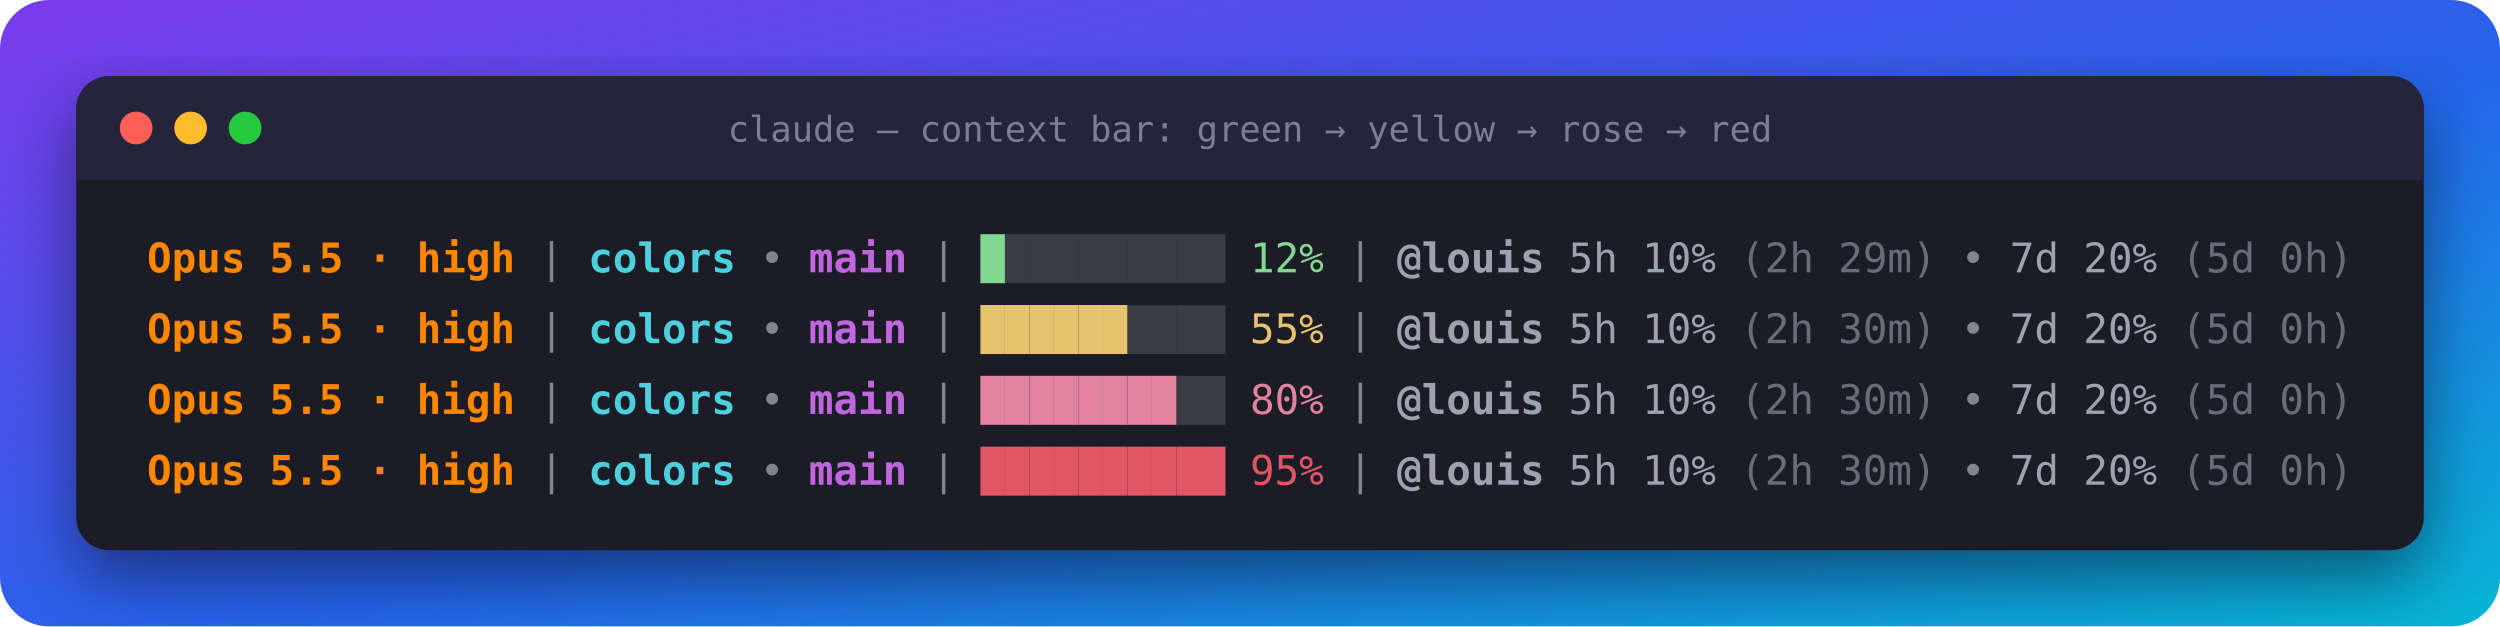
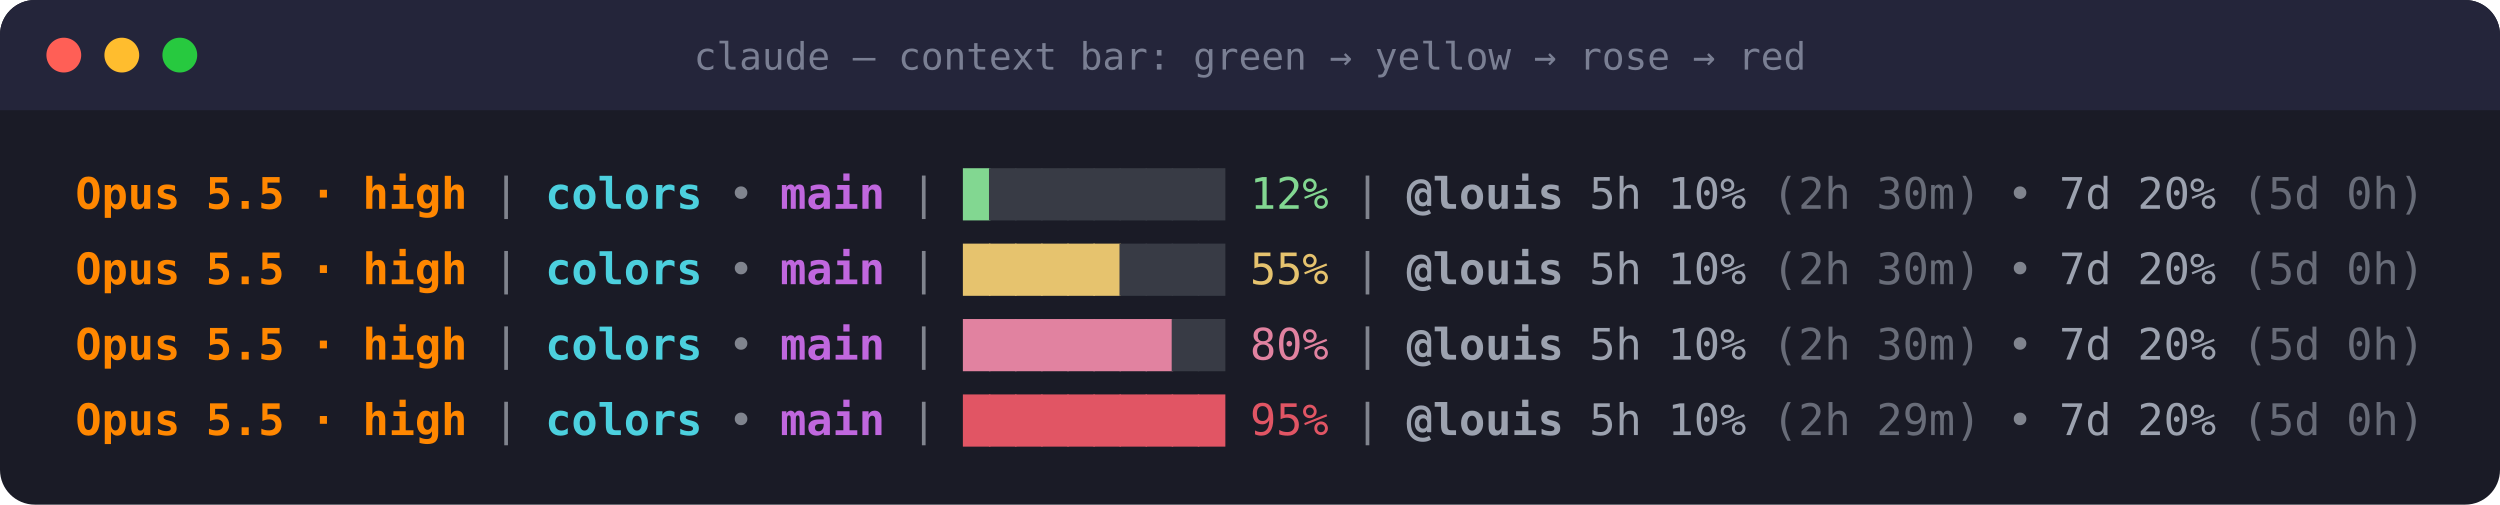
- <svg xmlns="http://www.w3.org/2000/svg" width="918" height="230" viewBox="0 0 918 230" role="img" aria-label="claude — context bar: green → yellow → rose → red">
-   <defs>
-     <linearGradient id="bg" x1="0" y1="0" x2="1" y2="1">
-       <stop offset="0" stop-color="#7c3aed" />
-       <stop offset=".55" stop-color="#2563eb" />
-       <stop offset="1" stop-color="#06b6d4" />
-     </linearGradient>
-     <filter id="sh" x="-10%" y="-10%" width="120%" height="130%">
-       <feDropShadow dx="0" dy="10" stdDeviation="12" flood-color="#000" flood-opacity=".45" />
-     </filter>
-   </defs>
-   <rect width="918" height="230" rx="18" fill="url(#bg)" />
-   <g transform="translate(28 28)">
-     <rect width="862" height="174" rx="12" fill="#1a1b26" filter="url(#sh)" />
+ <svg xmlns="http://www.w3.org/2000/svg" width="862" height="174" viewBox="0 0 862 174" role="img" aria-label="claude — context bar: green → yellow → rose → red">
+   <g>
+     <rect width="862" height="174" rx="12" fill="#1a1b26" />
    <path d="M0 12a12 12 0 0 1 12-12h838a12 12 0 0 1 12 12v26H0z" fill="#24253a" />
    <circle cx="22" cy="19" r="6" fill="#ff5f56" />
    <circle cx="42" cy="19" r="6" fill="#ffbd2e" />
    <circle cx="62" cy="19" r="6" fill="#27c93f" />
    <text x="431" y="24" text-anchor="middle" fill="#7a7f93" font-size="13" font-family="'JetBrains Mono','SF Mono',Menlo,Consolas,'DejaVu Sans Mono',monospace">claude — context bar: green → yellow → rose → red</text>
    <g font-family="'JetBrains Mono','SF Mono',Menlo,Consolas,'DejaVu Sans Mono',monospace" font-size="15">
      <text x="26 35 44 53" y="72" fill="rgb(255,135,0)" font-weight="700">Opus</text>
      <text x="71 80 89" y="72" fill="rgb(255,135,0)" font-weight="700">5.5</text>
      <text x="107" y="72" fill="rgb(255,135,0)" font-weight="700">·</text>
      <text x="125 134 143 152" y="72" fill="rgb(255,135,0)" font-weight="700">high</text>
      <text x="170" y="72" fill="rgb(128,132,142)">|</text>
      <text x="188 197 206 215 224 233" y="72" fill="rgb(76,208,222)" font-weight="700">colors</text>
      <text x="251" y="72" fill="rgb(128,132,142)">•</text>
      <text x="269 278 287 296" y="72" fill="rgb(192,103,222)" font-weight="700">main</text>
      <text x="314" y="72" fill="rgb(128,132,142)">|</text>
-       <rect x="332" y="58" width="9" height="18" fill="rgb(130,215,145)" />
-       <rect x="341" y="58" width="9" height="18" fill="rgb(80,85,95)" opacity=".55" />
-       <rect x="350" y="58" width="9" height="18" fill="rgb(80,85,95)" opacity=".55" />
-       <rect x="359" y="58" width="9" height="18" fill="rgb(80,85,95)" opacity=".55" />
-       <rect x="368" y="58" width="9" height="18" fill="rgb(80,85,95)" opacity=".55" />
-       <rect x="377" y="58" width="9" height="18" fill="rgb(80,85,95)" opacity=".55" />
-       <rect x="386" y="58" width="9" height="18" fill="rgb(80,85,95)" opacity=".55" />
-       <rect x="395" y="58" width="9" height="18" fill="rgb(80,85,95)" opacity=".55" />
-       <rect x="404" y="58" width="9" height="18" fill="rgb(80,85,95)" opacity=".55" />
-       <rect x="413" y="58" width="9" height="18" fill="rgb(80,85,95)" opacity=".55" />
+       <rect x="332" y="58" width="9.5" height="18" fill="rgb(130,215,145)" />
+       <rect x="341" y="58" width="9.5" height="18" fill="rgb(56,59,69)" />
+       <rect x="350" y="58" width="9.5" height="18" fill="rgb(56,59,69)" />
+       <rect x="359" y="58" width="9.5" height="18" fill="rgb(56,59,69)" />
+       <rect x="368" y="58" width="9.5" height="18" fill="rgb(56,59,69)" />
+       <rect x="377" y="58" width="9.5" height="18" fill="rgb(56,59,69)" />
+       <rect x="386" y="58" width="9.5" height="18" fill="rgb(56,59,69)" />
+       <rect x="395" y="58" width="9.5" height="18" fill="rgb(56,59,69)" />
+       <rect x="404" y="58" width="9.5" height="18" fill="rgb(56,59,69)" />
+       <rect x="413" y="58" width="9.5" height="18" fill="rgb(56,59,69)" />
      <text x="431 440 449" y="72" fill="rgb(130,215,145)">12%</text>
      <text x="467" y="72" fill="rgb(128,132,142)">|</text>
      <text x="485 494 503 512 521 530" y="72" fill="rgb(156,162,175)" font-weight="700">@louis</text>
      <text x="548 557" y="72" fill="rgb(156,162,175)">5h</text>
      <text x="575 584 593" y="72" fill="rgb(156,162,175)">10%</text>
      <text x="611 620 629" y="72" fill="rgb(156,162,175)" opacity=".6">(2h</text>
-       <text x="647 656 665 674" y="72" fill="rgb(156,162,175)" opacity=".6">29m)</text>
+       <text x="647 656 665 674" y="72" fill="rgb(156,162,175)" opacity=".6">30m)</text>
      <text x="692" y="72" fill="rgb(128,132,142)">•</text>
      <text x="710 719" y="72" fill="rgb(156,162,175)">7d</text>
      <text x="737 746 755" y="72" fill="rgb(156,162,175)">20%</text>
      <text x="773 782 791" y="72" fill="rgb(156,162,175)" opacity=".6">(5d</text>
      <text x="809 818 827" y="72" fill="rgb(156,162,175)" opacity=".6">0h)</text>
      <text x="26 35 44 53" y="98" fill="rgb(255,135,0)" font-weight="700">Opus</text>
      <text x="71 80 89" y="98" fill="rgb(255,135,0)" font-weight="700">5.5</text>
      <text x="107" y="98" fill="rgb(255,135,0)" font-weight="700">·</text>
      <text x="125 134 143 152" y="98" fill="rgb(255,135,0)" font-weight="700">high</text>
      <text x="170" y="98" fill="rgb(128,132,142)">|</text>
      <text x="188 197 206 215 224 233" y="98" fill="rgb(76,208,222)" font-weight="700">colors</text>
      <text x="251" y="98" fill="rgb(128,132,142)">•</text>
      <text x="269 278 287 296" y="98" fill="rgb(192,103,222)" font-weight="700">main</text>
      <text x="314" y="98" fill="rgb(128,132,142)">|</text>
-       <rect x="332" y="84" width="9" height="18" fill="rgb(230,195,110)" />
-       <rect x="341" y="84" width="9" height="18" fill="rgb(230,195,110)" />
-       <rect x="350" y="84" width="9" height="18" fill="rgb(230,195,110)" />
-       <rect x="359" y="84" width="9" height="18" fill="rgb(230,195,110)" />
-       <rect x="368" y="84" width="9" height="18" fill="rgb(230,195,110)" />
-       <rect x="377" y="84" width="9" height="18" fill="rgb(230,195,110)" />
-       <rect x="386" y="84" width="9" height="18" fill="rgb(80,85,95)" opacity=".55" />
-       <rect x="395" y="84" width="9" height="18" fill="rgb(80,85,95)" opacity=".55" />
-       <rect x="404" y="84" width="9" height="18" fill="rgb(80,85,95)" opacity=".55" />
-       <rect x="413" y="84" width="9" height="18" fill="rgb(80,85,95)" opacity=".55" />
+       <rect x="332" y="84" width="9.5" height="18" fill="rgb(230,195,110)" />
+       <rect x="341" y="84" width="9.5" height="18" fill="rgb(230,195,110)" />
+       <rect x="350" y="84" width="9.5" height="18" fill="rgb(230,195,110)" />
+       <rect x="359" y="84" width="9.5" height="18" fill="rgb(230,195,110)" />
+       <rect x="368" y="84" width="9.5" height="18" fill="rgb(230,195,110)" />
+       <rect x="377" y="84" width="9.5" height="18" fill="rgb(230,195,110)" />
+       <rect x="386" y="84" width="9.5" height="18" fill="rgb(56,59,69)" />
+       <rect x="395" y="84" width="9.5" height="18" fill="rgb(56,59,69)" />
+       <rect x="404" y="84" width="9.5" height="18" fill="rgb(56,59,69)" />
+       <rect x="413" y="84" width="9.5" height="18" fill="rgb(56,59,69)" />
      <text x="431 440 449" y="98" fill="rgb(230,195,110)">55%</text>
      <text x="467" y="98" fill="rgb(128,132,142)">|</text>
      <text x="485 494 503 512 521 530" y="98" fill="rgb(156,162,175)" font-weight="700">@louis</text>
      <text x="548 557" y="98" fill="rgb(156,162,175)">5h</text>
      <text x="575 584 593" y="98" fill="rgb(156,162,175)">10%</text>
      <text x="611 620 629" y="98" fill="rgb(156,162,175)" opacity=".6">(2h</text>
      <text x="647 656 665 674" y="98" fill="rgb(156,162,175)" opacity=".6">30m)</text>
      <text x="692" y="98" fill="rgb(128,132,142)">•</text>
      <text x="710 719" y="98" fill="rgb(156,162,175)">7d</text>
      <text x="737 746 755" y="98" fill="rgb(156,162,175)">20%</text>
      <text x="773 782 791" y="98" fill="rgb(156,162,175)" opacity=".6">(5d</text>
      <text x="809 818 827" y="98" fill="rgb(156,162,175)" opacity=".6">0h)</text>
      <text x="26 35 44 53" y="124" fill="rgb(255,135,0)" font-weight="700">Opus</text>
      <text x="71 80 89" y="124" fill="rgb(255,135,0)" font-weight="700">5.5</text>
      <text x="107" y="124" fill="rgb(255,135,0)" font-weight="700">·</text>
      <text x="125 134 143 152" y="124" fill="rgb(255,135,0)" font-weight="700">high</text>
      <text x="170" y="124" fill="rgb(128,132,142)">|</text>
      <text x="188 197 206 215 224 233" y="124" fill="rgb(76,208,222)" font-weight="700">colors</text>
      <text x="251" y="124" fill="rgb(128,132,142)">•</text>
      <text x="269 278 287 296" y="124" fill="rgb(192,103,222)" font-weight="700">main</text>
      <text x="314" y="124" fill="rgb(128,132,142)">|</text>
-       <rect x="332" y="110" width="9" height="18" fill="rgb(225,130,160)" />
-       <rect x="341" y="110" width="9" height="18" fill="rgb(225,130,160)" />
-       <rect x="350" y="110" width="9" height="18" fill="rgb(225,130,160)" />
-       <rect x="359" y="110" width="9" height="18" fill="rgb(225,130,160)" />
-       <rect x="368" y="110" width="9" height="18" fill="rgb(225,130,160)" />
-       <rect x="377" y="110" width="9" height="18" fill="rgb(225,130,160)" />
-       <rect x="386" y="110" width="9" height="18" fill="rgb(225,130,160)" />
-       <rect x="395" y="110" width="9" height="18" fill="rgb(225,130,160)" />
-       <rect x="404" y="110" width="9" height="18" fill="rgb(80,85,95)" opacity=".55" />
-       <rect x="413" y="110" width="9" height="18" fill="rgb(80,85,95)" opacity=".55" />
+       <rect x="332" y="110" width="9.5" height="18" fill="rgb(225,130,160)" />
+       <rect x="341" y="110" width="9.5" height="18" fill="rgb(225,130,160)" />
+       <rect x="350" y="110" width="9.5" height="18" fill="rgb(225,130,160)" />
+       <rect x="359" y="110" width="9.5" height="18" fill="rgb(225,130,160)" />
+       <rect x="368" y="110" width="9.5" height="18" fill="rgb(225,130,160)" />
+       <rect x="377" y="110" width="9.5" height="18" fill="rgb(225,130,160)" />
+       <rect x="386" y="110" width="9.5" height="18" fill="rgb(225,130,160)" />
+       <rect x="395" y="110" width="9.5" height="18" fill="rgb(225,130,160)" />
+       <rect x="404" y="110" width="9.5" height="18" fill="rgb(56,59,69)" />
+       <rect x="413" y="110" width="9.5" height="18" fill="rgb(56,59,69)" />
      <text x="431 440 449" y="124" fill="rgb(225,130,160)">80%</text>
      <text x="467" y="124" fill="rgb(128,132,142)">|</text>
      <text x="485 494 503 512 521 530" y="124" fill="rgb(156,162,175)" font-weight="700">@louis</text>
      <text x="548 557" y="124" fill="rgb(156,162,175)">5h</text>
      <text x="575 584 593" y="124" fill="rgb(156,162,175)">10%</text>
      <text x="611 620 629" y="124" fill="rgb(156,162,175)" opacity=".6">(2h</text>
      <text x="647 656 665 674" y="124" fill="rgb(156,162,175)" opacity=".6">30m)</text>
      <text x="692" y="124" fill="rgb(128,132,142)">•</text>
      <text x="710 719" y="124" fill="rgb(156,162,175)">7d</text>
      <text x="737 746 755" y="124" fill="rgb(156,162,175)">20%</text>
      <text x="773 782 791" y="124" fill="rgb(156,162,175)" opacity=".6">(5d</text>
      <text x="809 818 827" y="124" fill="rgb(156,162,175)" opacity=".6">0h)</text>
      <text x="26 35 44 53" y="150" fill="rgb(255,135,0)" font-weight="700">Opus</text>
      <text x="71 80 89" y="150" fill="rgb(255,135,0)" font-weight="700">5.5</text>
      <text x="107" y="150" fill="rgb(255,135,0)" font-weight="700">·</text>
      <text x="125 134 143 152" y="150" fill="rgb(255,135,0)" font-weight="700">high</text>
      <text x="170" y="150" fill="rgb(128,132,142)">|</text>
      <text x="188 197 206 215 224 233" y="150" fill="rgb(76,208,222)" font-weight="700">colors</text>
      <text x="251" y="150" fill="rgb(128,132,142)">•</text>
      <text x="269 278 287 296" y="150" fill="rgb(192,103,222)" font-weight="700">main</text>
      <text x="314" y="150" fill="rgb(128,132,142)">|</text>
-       <rect x="332" y="136" width="9" height="18" fill="rgb(225,85,100)" />
-       <rect x="341" y="136" width="9" height="18" fill="rgb(225,85,100)" />
-       <rect x="350" y="136" width="9" height="18" fill="rgb(225,85,100)" />
-       <rect x="359" y="136" width="9" height="18" fill="rgb(225,85,100)" />
-       <rect x="368" y="136" width="9" height="18" fill="rgb(225,85,100)" />
-       <rect x="377" y="136" width="9" height="18" fill="rgb(225,85,100)" />
-       <rect x="386" y="136" width="9" height="18" fill="rgb(225,85,100)" />
-       <rect x="395" y="136" width="9" height="18" fill="rgb(225,85,100)" />
-       <rect x="404" y="136" width="9" height="18" fill="rgb(225,85,100)" />
-       <rect x="413" y="136" width="9" height="18" fill="rgb(225,85,100)" />
+       <rect x="332" y="136" width="9.5" height="18" fill="rgb(225,85,100)" />
+       <rect x="341" y="136" width="9.5" height="18" fill="rgb(225,85,100)" />
+       <rect x="350" y="136" width="9.5" height="18" fill="rgb(225,85,100)" />
+       <rect x="359" y="136" width="9.5" height="18" fill="rgb(225,85,100)" />
+       <rect x="368" y="136" width="9.5" height="18" fill="rgb(225,85,100)" />
+       <rect x="377" y="136" width="9.5" height="18" fill="rgb(225,85,100)" />
+       <rect x="386" y="136" width="9.5" height="18" fill="rgb(225,85,100)" />
+       <rect x="395" y="136" width="9.5" height="18" fill="rgb(225,85,100)" />
+       <rect x="404" y="136" width="9.5" height="18" fill="rgb(225,85,100)" />
+       <rect x="413" y="136" width="9.5" height="18" fill="rgb(225,85,100)" />
      <text x="431 440 449" y="150" fill="rgb(225,85,100)">95%</text>
      <text x="467" y="150" fill="rgb(128,132,142)">|</text>
      <text x="485 494 503 512 521 530" y="150" fill="rgb(156,162,175)" font-weight="700">@louis</text>
      <text x="548 557" y="150" fill="rgb(156,162,175)">5h</text>
      <text x="575 584 593" y="150" fill="rgb(156,162,175)">10%</text>
      <text x="611 620 629" y="150" fill="rgb(156,162,175)" opacity=".6">(2h</text>
-       <text x="647 656 665 674" y="150" fill="rgb(156,162,175)" opacity=".6">30m)</text>
+       <text x="647 656 665 674" y="150" fill="rgb(156,162,175)" opacity=".6">29m)</text>
      <text x="692" y="150" fill="rgb(128,132,142)">•</text>
      <text x="710 719" y="150" fill="rgb(156,162,175)">7d</text>
      <text x="737 746 755" y="150" fill="rgb(156,162,175)">20%</text>
      <text x="773 782 791" y="150" fill="rgb(156,162,175)" opacity=".6">(5d</text>
      <text x="809 818 827" y="150" fill="rgb(156,162,175)" opacity=".6">0h)</text>
    </g>
  </g>
</svg>
